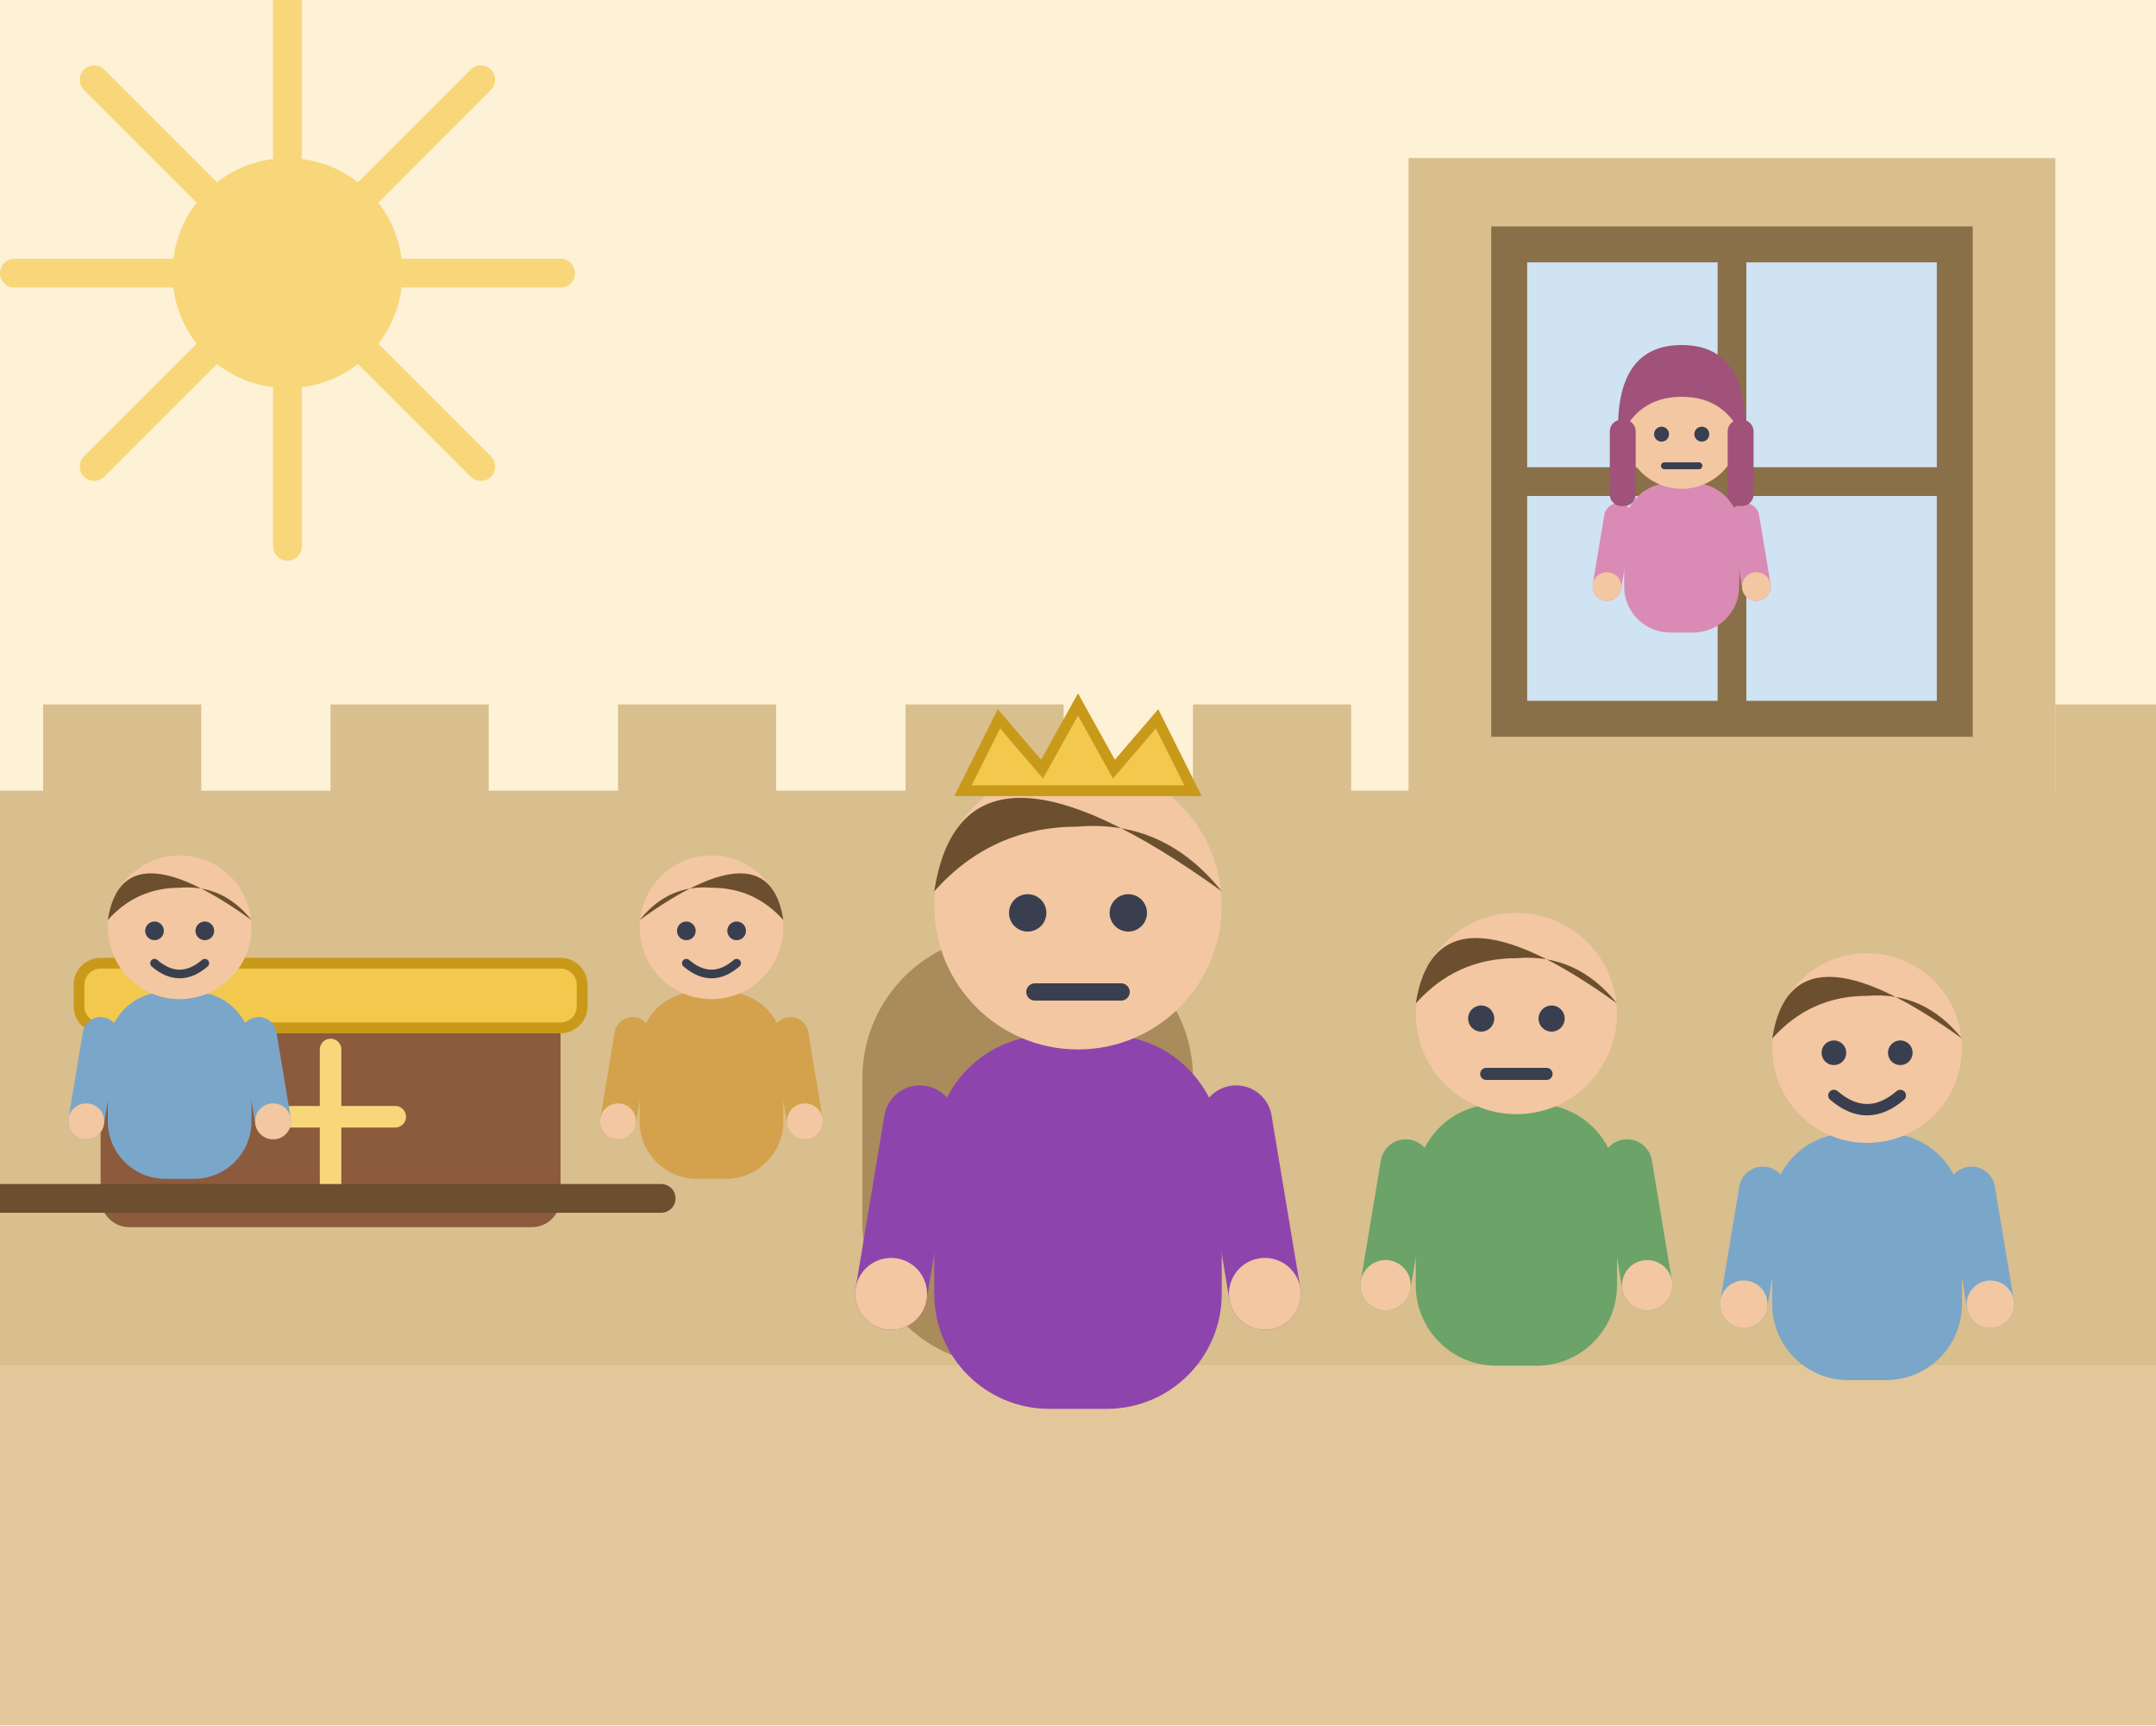
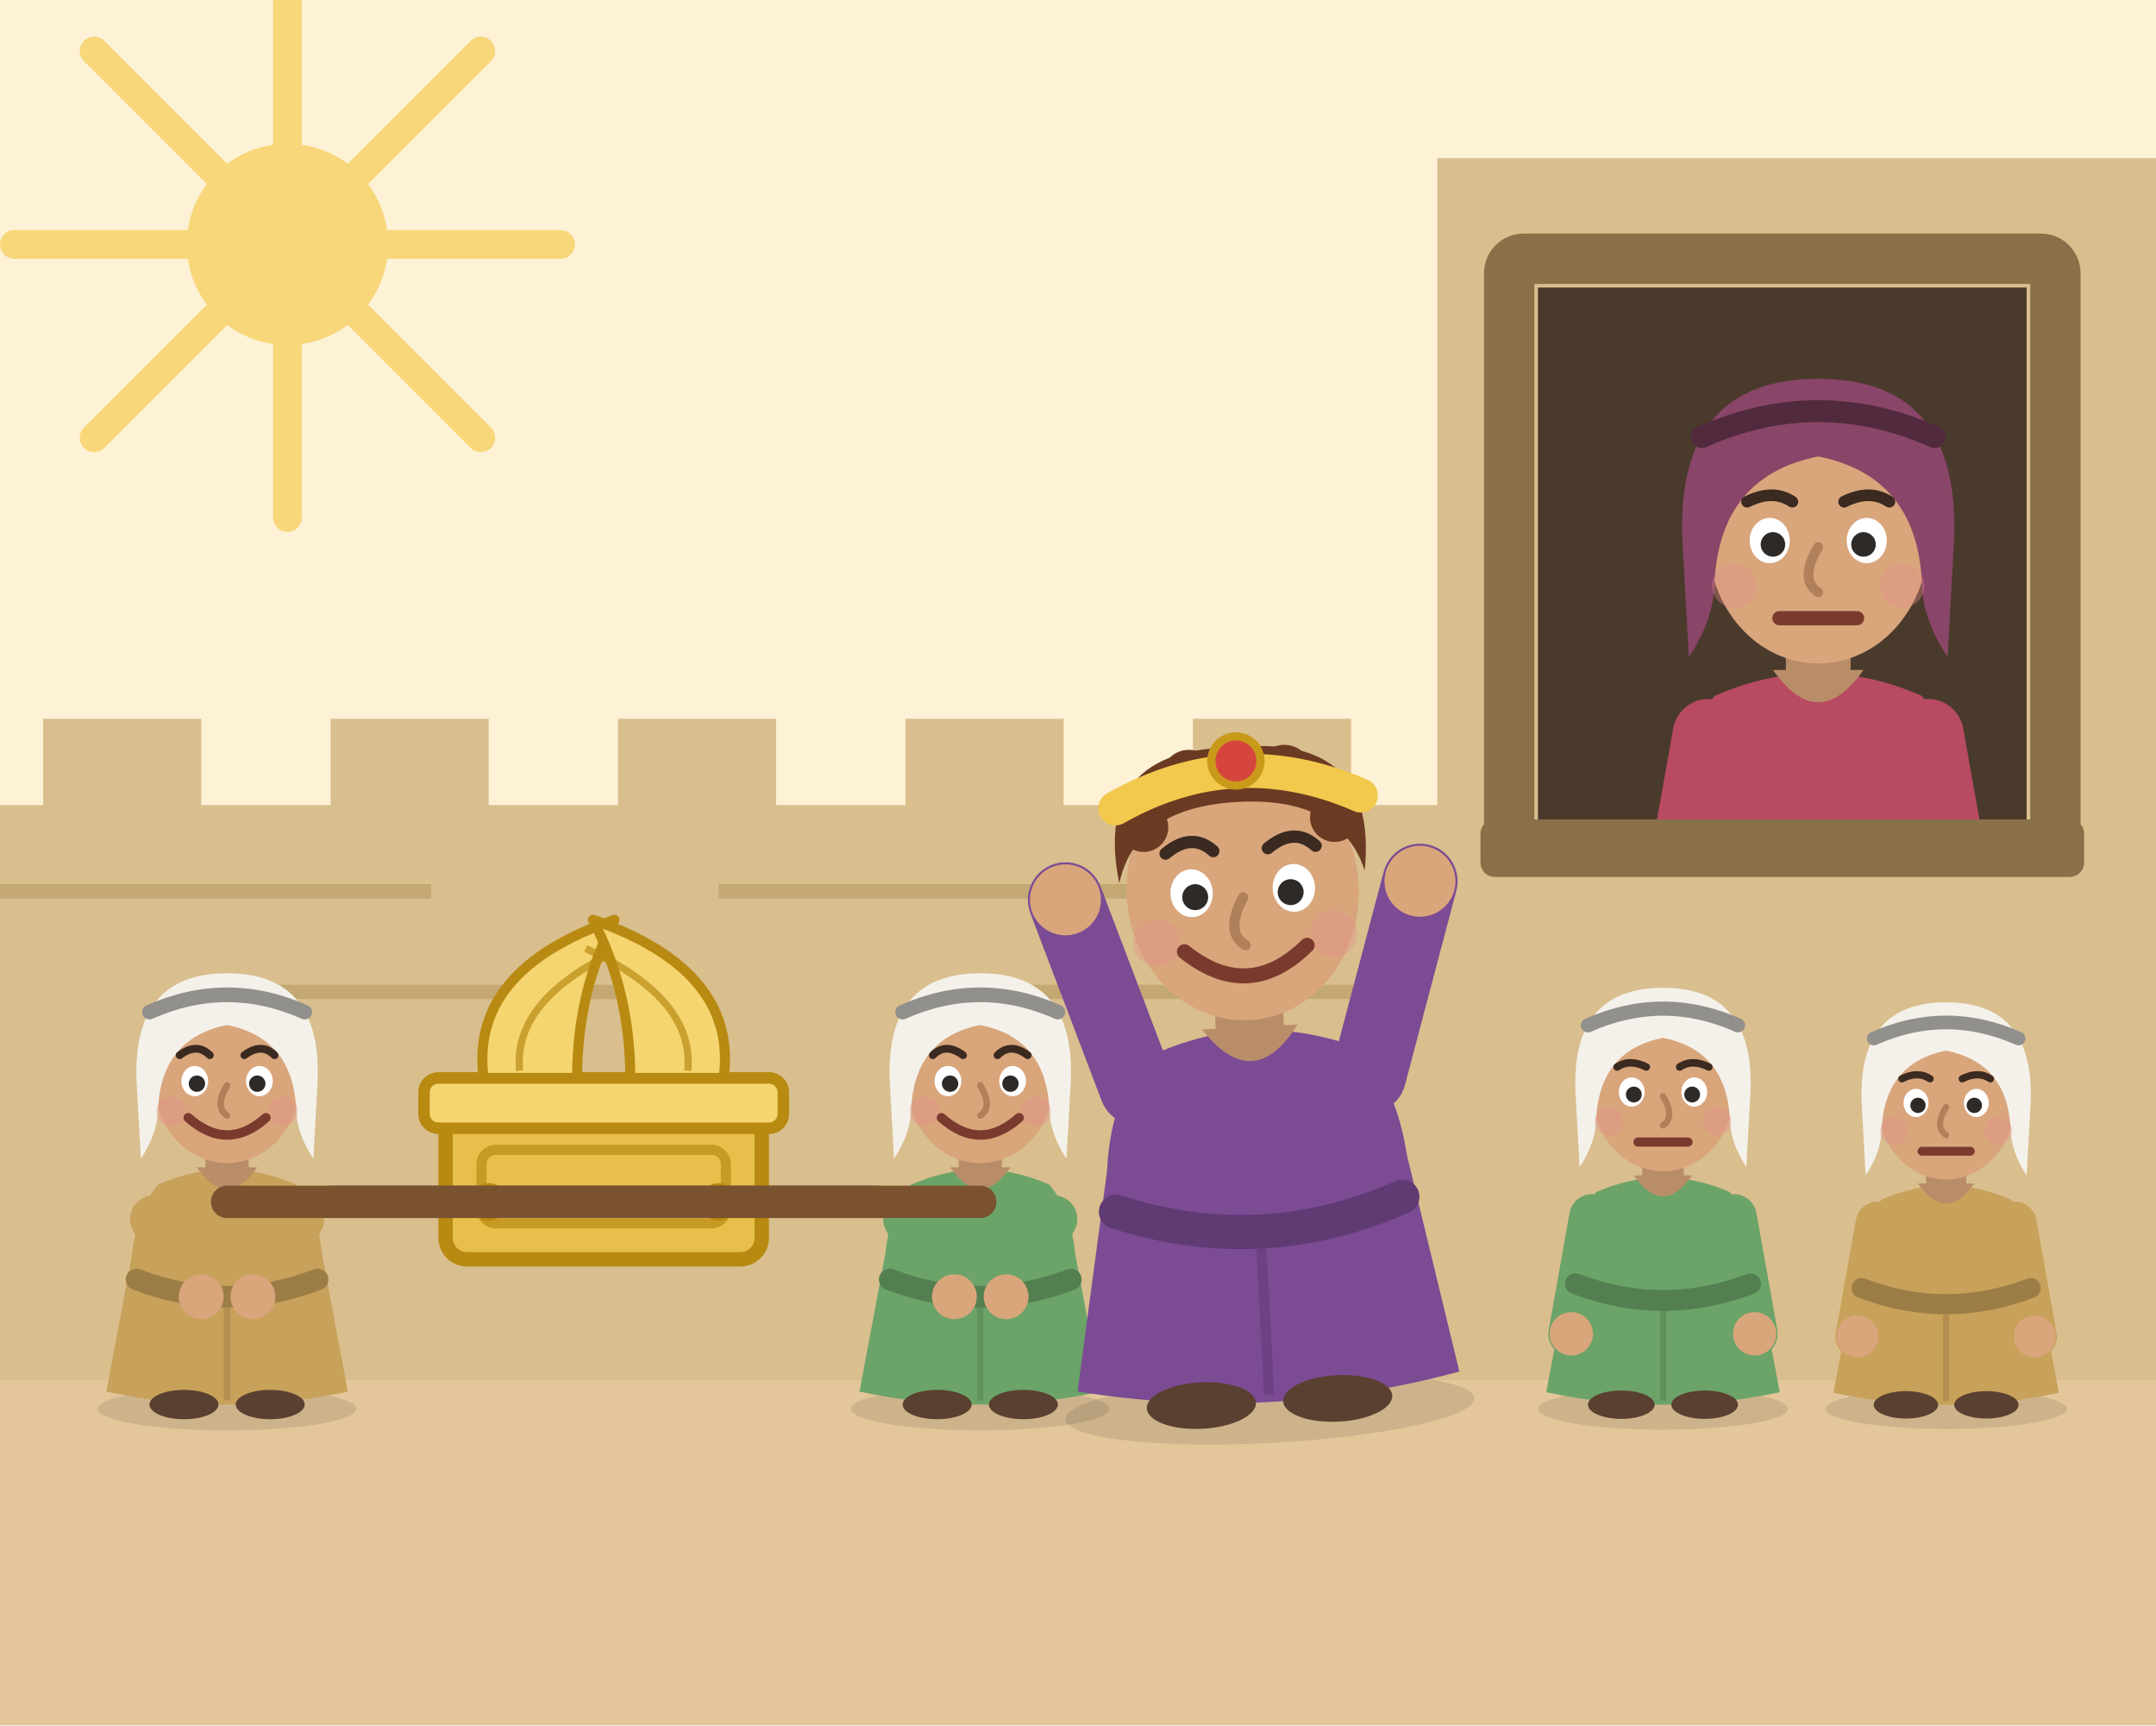
<svg xmlns="http://www.w3.org/2000/svg" viewBox="0 0 300 240">
  <rect width="300" height="240" fill="#FDF1D6" />
  <rect y="190" width="300" height="50" fill="#E3C79A" />
-   <line x1="40" y1="38" x2="78.0" y2="38.0" stroke="#F7D77A" stroke-width="4" stroke-linecap="round" />
-   <line x1="40" y1="38" x2="66.9" y2="64.9" stroke="#F7D77A" stroke-width="4" stroke-linecap="round" />
-   <line x1="40" y1="38" x2="40.0" y2="76.0" stroke="#F7D77A" stroke-width="4" stroke-linecap="round" />
-   <line x1="40" y1="38" x2="13.1" y2="64.9" stroke="#F7D77A" stroke-width="4" stroke-linecap="round" />
-   <line x1="40" y1="38" x2="2.0" y2="38.0" stroke="#F7D77A" stroke-width="4" stroke-linecap="round" />
-   <line x1="40" y1="38" x2="13.1" y2="11.1" stroke="#F7D77A" stroke-width="4" stroke-linecap="round" />
-   <line x1="40" y1="38" x2="40.0" y2="0.0" stroke="#F7D77A" stroke-width="4" stroke-linecap="round" />
-   <line x1="40" y1="38" x2="66.9" y2="11.1" stroke="#F7D77A" stroke-width="4" stroke-linecap="round" />
-   <circle cx="40" cy="38" r="16" fill="#F7D77A" />
-   <rect x="0" y="110" width="300" height="80" fill="#D9BE8E" />
-   <rect x="6" y="98" width="22" height="16" fill="#D9BE8E" />
-   <rect x="46" y="98" width="22" height="16" fill="#D9BE8E" />
-   <rect x="86" y="98" width="22" height="16" fill="#D9BE8E" />
-   <rect x="126" y="98" width="22" height="16" fill="#D9BE8E" />
-   <rect x="166" y="98" width="22" height="16" fill="#D9BE8E" />
-   <rect x="206" y="98" width="22" height="16" fill="#D9BE8E" />
-   <rect x="246" y="98" width="22" height="16" fill="#D9BE8E" />
-   <rect x="286" y="98" width="22" height="16" fill="#D9BE8E" />
-   <rect x="120" y="130" width="46" height="60" rx="20" fill="#A98B5C" />
-   <rect x="196" y="22" width="90" height="100" fill="#D9BE8E" />
-   <rect x="210" y="34" width="62" height="66" fill="#CFE3F2" stroke="#8A7048" stroke-width="5" />
-   <path d="M241.0 34v66M210 67.0h62" stroke="#8A7048" stroke-width="4" />
-   <g transform="translate(222,48) scale(0.4)">
-     <line x1="8" y1="60" x2="4" y2="84" stroke="#D98BB5" stroke-width="10" stroke-linecap="round" />
-     <circle cx="4" cy="84" r="5" fill="#F2C7A1" />
-     <line x1="52" y1="60" x2="56" y2="84" stroke="#D98BB5" stroke-width="10" stroke-linecap="round" />
-     <circle cx="56" cy="84" r="5" fill="#F2C7A1" />
-     <rect x="10" y="48" width="40" height="52" rx="16" fill="#D98BB5" />
-     <circle cx="30" cy="30" r="20" fill="#F2C7A1" />
-     <rect x="5" y="26" width="9" height="30" rx="4" fill="#A0527A" />
-     <rect x="46" y="26" width="9" height="30" rx="4" fill="#A0527A" />
-     <path d="M8 34q-2-34 22-34q24 0 22 34q-6-16-22-16q-16 0-22 16z" fill="#A0527A" />
-     <circle cx="23" cy="31" r="2.6" fill="#3A3F4F" />
-     <circle cx="37" cy="31" r="2.6" fill="#3A3F4F" />
-     <path d="M24 42h12" stroke="#3A3F4F" stroke-width="2.4" stroke-linecap="round" />
-   </g>
-   <rect x="14" y="140" width="64" height="30.72" rx="4" fill="#8C5A3C" />
-   <rect x="11" y="134" width="70" height="9" rx="3" fill="#F2C94C" stroke="#C99A1A" stroke-width="1.5" />
-   <path d="M46.0 146v18.72M37.0 155.36h18" stroke="#F7D77A" stroke-width="3" stroke-linecap="round" />
-   <line x1="0" y1="166.72" x2="92" y2="166.72" stroke="#6B4F2F" stroke-width="4" stroke-linecap="round" />
-   <g transform="translate(10,114) scale(0.5)">
-     <line x1="8" y1="60" x2="4" y2="84" stroke="#7AA6C9" stroke-width="10" stroke-linecap="round" />
-     <circle cx="4" cy="84" r="5" fill="#F2C7A1" />
-     <line x1="52" y1="60" x2="56" y2="84" stroke="#7AA6C9" stroke-width="10" stroke-linecap="round" />
-     <circle cx="56" cy="84" r="5" fill="#F2C7A1" />
-     <rect x="10" y="48" width="40" height="52" rx="16" fill="#7AA6C9" />
-     <circle cx="30" cy="30" r="20" fill="#F2C7A1" />
-     <path d="M10 28q4-26 40 0q-8-10-20-9q-12 0-20 9z" fill="#6B4F2F" />
-     <circle cx="23" cy="31" r="2.6" fill="#3A3F4F" />
-     <circle cx="37" cy="31" r="2.6" fill="#3A3F4F" />
-     <path d="M23 40q7 6 14 0" stroke="#3A3F4F" stroke-width="2.4" fill="none" stroke-linecap="round" />
-   </g>
-   <g transform="translate(114.0,114) scale(-0.5,0.5)">
-     <line x1="8" y1="60" x2="4" y2="84" stroke="#D4A24C" stroke-width="10" stroke-linecap="round" />
-     <circle cx="4" cy="84" r="5" fill="#F2C7A1" />
-     <line x1="52" y1="60" x2="56" y2="84" stroke="#D4A24C" stroke-width="10" stroke-linecap="round" />
-     <circle cx="56" cy="84" r="5" fill="#F2C7A1" />
-     <rect x="10" y="48" width="40" height="52" rx="16" fill="#D4A24C" />
-     <circle cx="30" cy="30" r="20" fill="#F2C7A1" />
-     <path d="M10 28q4-26 40 0q-8-10-20-9q-12 0-20 9z" fill="#6B4F2F" />
-     <circle cx="23" cy="31" r="2.6" fill="#3A3F4F" />
-     <circle cx="37" cy="31" r="2.6" fill="#3A3F4F" />
-     <path d="M23 40q7 6 14 0" stroke="#3A3F4F" stroke-width="2.4" fill="none" stroke-linecap="round" />
-   </g>
-   <g transform="translate(120,96) scale(1.0)">
-     <line x1="8" y1="60" x2="4" y2="84" stroke="#8E44AD" stroke-width="10" stroke-linecap="round" />
-     <circle cx="4" cy="84" r="5" fill="#F2C7A1" />
-     <line x1="52" y1="60" x2="56" y2="84" stroke="#8E44AD" stroke-width="10" stroke-linecap="round" />
-     <circle cx="56" cy="84" r="5" fill="#F2C7A1" />
-     <rect x="10" y="48" width="40" height="52" rx="16" fill="#8E44AD" />
-     <circle cx="30" cy="30" r="20" fill="#F2C7A1" />
-     <path d="M10 28q4-26 40 0q-8-10-20-9q-12 0-20 9z" fill="#6B4F2F" />
-     <path d="M14 14l5-10l6 7l5-9l5 9l6-7l5 10z" fill="#F2C94C" stroke="#C99A1A" stroke-width="1.5" />
-     <circle cx="23" cy="31" r="2.6" fill="#3A3F4F" />
-     <circle cx="37" cy="31" r="2.6" fill="#3A3F4F" />
-     <path d="M24 42h12" stroke="#3A3F4F" stroke-width="2.4" stroke-linecap="round" />
-   </g>
-   <g transform="translate(190,120) scale(0.7)">
-     <line x1="8" y1="60" x2="4" y2="84" stroke="#6BA368" stroke-width="10" stroke-linecap="round" />
-     <circle cx="4" cy="84" r="5" fill="#F2C7A1" />
-     <line x1="52" y1="60" x2="56" y2="84" stroke="#6BA368" stroke-width="10" stroke-linecap="round" />
-     <circle cx="56" cy="84" r="5" fill="#F2C7A1" />
-     <rect x="10" y="48" width="40" height="52" rx="16" fill="#6BA368" />
-     <circle cx="30" cy="30" r="20" fill="#F2C7A1" />
-     <path d="M10 28q4-26 40 0q-8-10-20-9q-12 0-20 9z" fill="#6B4F2F" />
-     <circle cx="23" cy="31" r="2.6" fill="#3A3F4F" />
-     <circle cx="37" cy="31" r="2.6" fill="#3A3F4F" />
-     <path d="M24 42h12" stroke="#3A3F4F" stroke-width="2.4" stroke-linecap="round" />
-   </g>
-   <g transform="translate(240,126) scale(0.66)">
-     <line x1="8" y1="60" x2="4" y2="84" stroke="#7AA6C9" stroke-width="10" stroke-linecap="round" />
-     <circle cx="4" cy="84" r="5" fill="#F2C7A1" />
-     <line x1="52" y1="60" x2="56" y2="84" stroke="#7AA6C9" stroke-width="10" stroke-linecap="round" />
-     <circle cx="56" cy="84" r="5" fill="#F2C7A1" />
-     <rect x="10" y="48" width="40" height="52" rx="16" fill="#7AA6C9" />
-     <circle cx="30" cy="30" r="20" fill="#F2C7A1" />
-     <path d="M10 28q4-26 40 0q-8-10-20-9q-12 0-20 9z" fill="#6B4F2F" />
-     <circle cx="23" cy="31" r="2.6" fill="#3A3F4F" />
-     <circle cx="37" cy="31" r="2.6" fill="#3A3F4F" />
-     <path d="M23 40q7 6 14 0" stroke="#3A3F4F" stroke-width="2.4" fill="none" stroke-linecap="round" />
+   <line x1="40" y1="34" x2="78.0" y2="34.0" stroke="#F7D77A" stroke-width="4" stroke-linecap="round" />
+   <line x1="40" y1="34" x2="66.9" y2="60.9" stroke="#F7D77A" stroke-width="4" stroke-linecap="round" />
+   <line x1="40" y1="34" x2="40.0" y2="72.0" stroke="#F7D77A" stroke-width="4" stroke-linecap="round" />
+   <line x1="40" y1="34" x2="13.1" y2="60.9" stroke="#F7D77A" stroke-width="4" stroke-linecap="round" />
+   <line x1="40" y1="34" x2="2.0" y2="34.0" stroke="#F7D77A" stroke-width="4" stroke-linecap="round" />
+   <line x1="40" y1="34" x2="13.1" y2="7.1" stroke="#F7D77A" stroke-width="4" stroke-linecap="round" />
+   <line x1="40" y1="34" x2="40.0" y2="-4.0" stroke="#F7D77A" stroke-width="4" stroke-linecap="round" />
+   <line x1="40" y1="34" x2="66.9" y2="7.1" stroke="#F7D77A" stroke-width="4" stroke-linecap="round" />
+   <circle cx="40" cy="34" r="14" fill="#F7D77A" />
+   <rect x="0" y="112" width="300" height="80" fill="#D9BE8E" />
+   <rect x="6" y="100" width="22" height="16" fill="#D9BE8E" />
+   <rect x="46" y="100" width="22" height="16" fill="#D9BE8E" />
+   <rect x="86" y="100" width="22" height="16" fill="#D9BE8E" />
+   <rect x="126" y="100" width="22" height="16" fill="#D9BE8E" />
+   <rect x="166" y="100" width="22" height="16" fill="#D9BE8E" />
+   <rect x="206" y="100" width="22" height="16" fill="#D9BE8E" />
+   <rect x="246" y="100" width="22" height="16" fill="#D9BE8E" />
+   <rect x="286" y="100" width="22" height="16" fill="#D9BE8E" />
+   <path d="M0 124h60M30 138h60" stroke="#C4A874" stroke-width="2" />
+   <path d="M100 124h60M130 138h60" stroke="#C4A874" stroke-width="2" />
+   <path d="M200 124h60M230 138h60" stroke="#C4A874" stroke-width="2" />
+   <rect x="200" y="22" width="100" height="170" fill="#D9BE8E" />
+   <defs>
+     <clipPath id="wc">
+       <rect x="214" y="40" width="68" height="74" />
+     </clipPath>
+   </defs>
+   <rect x="214" y="40" width="68" height="74" fill="#4A3A2C" />
+   <g clip-path="url(#wc)">
+     <g transform="translate(226,50) scale(0.9)">
+       <ellipse cx="30" cy="104" rx="30" ry="5" fill="#000" opacity=".1" />
+       <line x1="13" y1="58" x2="8" y2="86" stroke="#B84A62" stroke-width="11" stroke-linecap="round" />
+       <line x1="47" y1="58" x2="52" y2="86" stroke="#B84A62" stroke-width="11" stroke-linecap="round" />
+       <rect x="25" y="40" width="10" height="14" rx="4" fill="#BA8D69" />
+       <path d="M14 52Q30 45 46 52Q51 58 52 68L58 100Q30 106 2 100L8 68Q9 58 14 52Z" fill="#B84A62" />
+       <path d="M9 74Q30 82 51 74" stroke="#8F394C" stroke-width="5" fill="none" stroke-linecap="round" />
+       <path d="M30 80V102" stroke="#8F394C" stroke-width="1.5" opacity=".5" />
+       <ellipse cx="20" cy="103" rx="8" ry="3.4" fill="#5A4030" />
+       <ellipse cx="40" cy="103" rx="8" ry="3.4" fill="#5A4030" />
+       <path d="M23 48Q30 58 37 48Z" fill="#BA8D69" />
+       <circle cx="8" cy="86" r="5.2" fill="#D9A57B" />
+       <circle cx="52" cy="86" r="5.2" fill="#D9A57B" />
+       <ellipse cx="30" cy="28" rx="17" ry="19" fill="#D9A57B" />
+       <path d="M30 3Q8 3 9 28L10 46Q14 40 14 34Q15 18 30 15Q45 18 46 34Q46 40 50 46L51 28Q52 3 30 3Z" fill="#8A4668" />
+       <path d="M12 12Q30 4 48 12" stroke="#522A3E" stroke-width="3.4" fill="none" stroke-linecap="round" />
+       <ellipse cx="22.5" cy="28" rx="3.1" ry="3.5" fill="#fff" />
+       <ellipse cx="37.5" cy="28" rx="3.1" ry="3.5" fill="#fff" />
+       <circle cx="23" cy="28.6" r="1.9" fill="#2E2A28" />
+       <circle cx="37" cy="28.6" r="1.9" fill="#2E2A28" />
+       <circle cx="17" cy="35" r="3.4" fill="#E58E8E" opacity=".35" />
+       <circle cx="43" cy="35" r="3.4" fill="#E58E8E" opacity=".35" />
+       <path d="M30 29q-3 5 0 7" stroke="#B0805A" stroke-width="1.5" fill="none" stroke-linecap="round" />
+       <path d="M24 40h12" stroke="#7A3B2E" stroke-width="2.2" stroke-linecap="round" />
+       <path d="M19 22q4-2 7 0M34 22q4-2 7 0" stroke="#3A2A20" stroke-width="1.8" fill="none" stroke-linecap="round" />
+     </g>
+   </g>
+   <rect x="210" y="36" width="76" height="82" fill="none" stroke="#8A7048" stroke-width="7" rx="2" />
+   <rect x="206" y="114" width="84" height="8" rx="2" fill="#8A7048" />
+   <g transform="translate(13.6,133.6) scale(0.6)">
+     <ellipse cx="30" cy="104" rx="30" ry="5" fill="#000" opacity=".1" />
+     <line x1="13" y1="60" x2="24" y2="78" stroke="#C8A15A" stroke-width="11" stroke-linecap="round" />
+     <line x1="47" y1="60" x2="36" y2="78" stroke="#C8A15A" stroke-width="11" stroke-linecap="round" />
+     <rect x="25" y="40" width="10" height="14" rx="4" fill="#BA8D69" />
+     <path d="M14 52Q30 45 46 52Q51 58 52 68L58 100Q30 106 2 100L8 68Q9 58 14 52Z" fill="#C8A15A" />
+     <path d="M9 74Q30 82 51 74" stroke="#9C7D46" stroke-width="5" fill="none" stroke-linecap="round" />
+     <path d="M30 80V102" stroke="#9C7D46" stroke-width="1.5" opacity=".5" />
+     <ellipse cx="20" cy="103" rx="8" ry="3.4" fill="#5A4030" />
+     <ellipse cx="40" cy="103" rx="8" ry="3.4" fill="#5A4030" />
+     <path d="M23 48Q30 58 37 48Z" fill="#BA8D69" />
+     <circle cx="24" cy="78" r="5.2" fill="#D9A57B" />
+     <circle cx="36" cy="78" r="5.2" fill="#D9A57B" />
+     <ellipse cx="30" cy="28" rx="17" ry="19" fill="#D9A57B" />
+     <path d="M30 3Q8 3 9 28L10 46Q14 40 14 34Q15 18 30 15Q45 18 46 34Q46 40 50 46L51 28Q52 3 30 3Z" fill="#F4F1EA" />
+     <path d="M12 12Q30 4 48 12" stroke="#92908C" stroke-width="3.4" fill="none" stroke-linecap="round" />
+     <ellipse cx="22.5" cy="28" rx="3.1" ry="3.5" fill="#fff" />
+     <ellipse cx="37.5" cy="28" rx="3.1" ry="3.5" fill="#fff" />
+     <circle cx="23" cy="28.6" r="1.9" fill="#2E2A28" />
+     <circle cx="37" cy="28.6" r="1.9" fill="#2E2A28" />
+     <circle cx="17" cy="35" r="3.4" fill="#E58E8E" opacity=".35" />
+     <circle cx="43" cy="35" r="3.4" fill="#E58E8E" opacity=".35" />
+     <path d="M30 29q-3 5 0 7" stroke="#B0805A" stroke-width="1.5" fill="none" stroke-linecap="round" />
+     <path d="M21 36.5q9 8 18 0" stroke="#7A3B2E" stroke-width="2.2" fill="none" stroke-linecap="round" />
+     <path d="M19 22q4-3 7 0M34 22q4-3 7 0" stroke="#3A2A20" stroke-width="1.8" fill="none" stroke-linecap="round" />
+   </g>
+   <g transform="translate(154.4,133.6) scale(-0.6,0.6)">
+     <ellipse cx="30" cy="104" rx="30" ry="5" fill="#000" opacity=".1" />
+     <line x1="13" y1="60" x2="24" y2="78" stroke="#6BA368" stroke-width="11" stroke-linecap="round" />
+     <line x1="47" y1="60" x2="36" y2="78" stroke="#6BA368" stroke-width="11" stroke-linecap="round" />
+     <rect x="25" y="40" width="10" height="14" rx="4" fill="#BA8D69" />
+     <path d="M14 52Q30 45 46 52Q51 58 52 68L58 100Q30 106 2 100L8 68Q9 58 14 52Z" fill="#6BA368" />
+     <path d="M9 74Q30 82 51 74" stroke="#537F51" stroke-width="5" fill="none" stroke-linecap="round" />
+     <path d="M30 80V102" stroke="#537F51" stroke-width="1.5" opacity=".5" />
+     <ellipse cx="20" cy="103" rx="8" ry="3.4" fill="#5A4030" />
+     <ellipse cx="40" cy="103" rx="8" ry="3.4" fill="#5A4030" />
+     <path d="M23 48Q30 58 37 48Z" fill="#BA8D69" />
+     <circle cx="24" cy="78" r="5.2" fill="#D9A57B" />
+     <circle cx="36" cy="78" r="5.2" fill="#D9A57B" />
+     <ellipse cx="30" cy="28" rx="17" ry="19" fill="#D9A57B" />
+     <path d="M30 3Q8 3 9 28L10 46Q14 40 14 34Q15 18 30 15Q45 18 46 34Q46 40 50 46L51 28Q52 3 30 3Z" fill="#F4F1EA" />
+     <path d="M12 12Q30 4 48 12" stroke="#92908C" stroke-width="3.4" fill="none" stroke-linecap="round" />
+     <ellipse cx="22.5" cy="28" rx="3.1" ry="3.5" fill="#fff" />
+     <ellipse cx="37.5" cy="28" rx="3.1" ry="3.5" fill="#fff" />
+     <circle cx="23" cy="28.6" r="1.9" fill="#2E2A28" />
+     <circle cx="37" cy="28.6" r="1.9" fill="#2E2A28" />
+     <circle cx="17" cy="35" r="3.4" fill="#E58E8E" opacity=".35" />
+     <circle cx="43" cy="35" r="3.4" fill="#E58E8E" opacity=".35" />
+     <path d="M30 29q-3 5 0 7" stroke="#B0805A" stroke-width="1.5" fill="none" stroke-linecap="round" />
+     <path d="M21 36.5q9 8 18 0" stroke="#7A3B2E" stroke-width="2.2" fill="none" stroke-linecap="round" />
+     <path d="M19 22q4-3 7 0M34 22q4-3 7 0" stroke="#3A2A20" stroke-width="1.8" fill="none" stroke-linecap="round" />
+   </g>
+   <rect x="62.0" y="154.96" width="44" height="20.24" rx="3" fill="#E7BF4A" stroke="#B88A12" stroke-width="2" />
+   <rect x="67.0" y="159.96" width="34" height="10.24" rx="2" fill="none" stroke="#B88A12" stroke-width="1.4" opacity=".7" />
+   <rect x="59.0" y="149.96" width="50" height="7" rx="2" fill="#F5D570" stroke="#B88A12" stroke-width="1.6" />
+   <path d="M67.3 149.96Q65.3 134.96 85.5 127.96Q80.3 137.96 80.3 149.96Z" fill="#F5D570" stroke="#B88A12" stroke-width="1.4" stroke-linejoin="round" />
+   <path d="M72.3 148.96Q71.3 138.96 86.5 131.96" stroke="#B88A12" stroke-width="1" fill="none" opacity=".7" />
+   <path d="M100.7 149.96Q102.7 134.96 82.5 127.96Q87.7 137.96 87.7 149.96Z" fill="#F5D570" stroke="#B88A12" stroke-width="1.4" stroke-linejoin="round" />
+   <path d="M95.7 148.96Q96.7 138.96 81.5 131.96" stroke="#B88A12" stroke-width="1" fill="none" opacity=".7" />
+   <circle cx="68.0" cy="167.2" r="2.6" fill="#B88A12" />
+   <circle cx="100.0" cy="167.2" r="2.6" fill="#B88A12" />
+   <line x1="46.0" y1="167.2" x2="122.0" y2="167.2" stroke="#7A5230" stroke-width="4.5" stroke-linecap="round" />
+   <line x1="31.6" y1="167.2" x2="136.4" y2="167.2" stroke="#7A5230" stroke-width="4.5" stroke-linecap="round" />
+   <g transform="translate(148,97.2) scale(0.95)">
+     <g transform="rotate(-3 30 100)">
+       <ellipse cx="30" cy="104" rx="30" ry="5" fill="#000" opacity=".1" />
+       <line x1="13" y1="56" x2="4" y2="28" stroke="#7B4B94" stroke-width="11" stroke-linecap="round" />
+       <line x1="47" y1="56" x2="56" y2="28" stroke="#7B4B94" stroke-width="11" stroke-linecap="round" />
+       <rect x="25" y="40" width="10" height="14" rx="4" fill="#BA8D69" />
+       <path d="M14 52Q30 45 46 52Q51 58 52 68L58 100Q30 106 2 100L8 68Q9 58 14 52Z" fill="#7B4B94" />
+       <path d="M9 74Q30 82 51 74" stroke="#5F3A73" stroke-width="5" fill="none" stroke-linecap="round" />
+       <path d="M30 80V102" stroke="#5F3A73" stroke-width="1.5" opacity=".5" />
+       <ellipse cx="20" cy="103" rx="8" ry="3.4" fill="#5A4030" />
+       <ellipse cx="40" cy="103" rx="8" ry="3.4" fill="#5A4030" />
+       <path d="M23 48Q30 58 37 48Z" fill="#BA8D69" />
+       <circle cx="4" cy="28" r="5.2" fill="#D9A57B" />
+       <circle cx="56" cy="28" r="5.2" fill="#D9A57B" />
+       <ellipse cx="30" cy="28" rx="17" ry="19" fill="#D9A57B" />
+       <path d="M12 26Q9 6 30 7Q51 6 48 26Q45 15 30 15Q15 15 12 26Z" fill="#6B3A22" />
+       <circle cx="16" cy="18" r="3.6" fill="#6B3A22" />
+       <circle cx="44" cy="18" r="3.6" fill="#6B3A22" />
+       <circle cx="23" cy="11" r="4" fill="#6B3A22" />
+       <circle cx="37" cy="11" r="4" fill="#6B3A22" />
+       <path d="M12 15Q30 6 48 15" stroke="#F2C94C" stroke-width="5" fill="none" stroke-linecap="round" />
+       <circle cx="30" cy="9" r="3.6" fill="#D6453D" stroke="#C99A1A" stroke-width="1.2" />
+       <ellipse cx="22.5" cy="28" rx="3.1" ry="3.5" fill="#fff" />
+       <ellipse cx="37.5" cy="28" rx="3.1" ry="3.5" fill="#fff" />
+       <circle cx="23" cy="28.6" r="1.9" fill="#2E2A28" />
+       <circle cx="37" cy="28.6" r="1.9" fill="#2E2A28" />
+       <circle cx="17" cy="35" r="3.4" fill="#E58E8E" opacity=".35" />
+       <circle cx="43" cy="35" r="3.4" fill="#E58E8E" opacity=".35" />
+       <path d="M30 29q-3 5 0 7" stroke="#B0805A" stroke-width="1.5" fill="none" stroke-linecap="round" />
+       <path d="M21 36.5q9 8 18 0" stroke="#7A3B2E" stroke-width="2.2" fill="none" stroke-linecap="round" />
+       <path d="M19 22q4-3 7 0M34 22q4-3 7 0" stroke="#3A2A20" stroke-width="1.8" fill="none" stroke-linecap="round" />
+     </g>
+   </g>
+   <g transform="translate(248.8,135.68) scale(-0.58,0.58)">
+     <ellipse cx="30" cy="104" rx="30" ry="5" fill="#000" opacity=".1" />
+     <line x1="13" y1="58" x2="8" y2="86" stroke="#6BA368" stroke-width="11" stroke-linecap="round" />
+     <line x1="47" y1="58" x2="52" y2="86" stroke="#6BA368" stroke-width="11" stroke-linecap="round" />
+     <rect x="25" y="40" width="10" height="14" rx="4" fill="#BA8D69" />
+     <path d="M14 52Q30 45 46 52Q51 58 52 68L58 100Q30 106 2 100L8 68Q9 58 14 52Z" fill="#6BA368" />
+     <path d="M9 74Q30 82 51 74" stroke="#537F51" stroke-width="5" fill="none" stroke-linecap="round" />
+     <path d="M30 80V102" stroke="#537F51" stroke-width="1.5" opacity=".5" />
+     <ellipse cx="20" cy="103" rx="8" ry="3.4" fill="#5A4030" />
+     <ellipse cx="40" cy="103" rx="8" ry="3.4" fill="#5A4030" />
+     <path d="M23 48Q30 58 37 48Z" fill="#BA8D69" />
+     <circle cx="8" cy="86" r="5.2" fill="#D9A57B" />
+     <circle cx="52" cy="86" r="5.2" fill="#D9A57B" />
+     <ellipse cx="30" cy="28" rx="17" ry="19" fill="#D9A57B" />
+     <path d="M30 3Q8 3 9 28L10 46Q14 40 14 34Q15 18 30 15Q45 18 46 34Q46 40 50 46L51 28Q52 3 30 3Z" fill="#F4F1EA" />
+     <path d="M12 12Q30 4 48 12" stroke="#92908C" stroke-width="3.4" fill="none" stroke-linecap="round" />
+     <ellipse cx="22.5" cy="28" rx="3.1" ry="3.5" fill="#fff" />
+     <ellipse cx="37.5" cy="28" rx="3.1" ry="3.5" fill="#fff" />
+     <circle cx="23" cy="28.6" r="1.9" fill="#2E2A28" />
+     <circle cx="37" cy="28.6" r="1.9" fill="#2E2A28" />
+     <circle cx="17" cy="35" r="3.4" fill="#E58E8E" opacity=".35" />
+     <circle cx="43" cy="35" r="3.4" fill="#E58E8E" opacity=".35" />
+     <path d="M30 29q-3 5 0 7" stroke="#B0805A" stroke-width="1.5" fill="none" stroke-linecap="round" />
+     <path d="M24 40h12" stroke="#7A3B2E" stroke-width="2.2" stroke-linecap="round" />
+     <path d="M19 22q4-2 7 0M34 22q4-2 7 0" stroke="#3A2A20" stroke-width="1.8" fill="none" stroke-linecap="round" />
+   </g>
+   <g transform="translate(254,137.76) scale(0.56)">
+     <ellipse cx="30" cy="104" rx="30" ry="5" fill="#000" opacity=".1" />
+     <line x1="13" y1="58" x2="8" y2="86" stroke="#C8A15A" stroke-width="11" stroke-linecap="round" />
+     <line x1="47" y1="58" x2="52" y2="86" stroke="#C8A15A" stroke-width="11" stroke-linecap="round" />
+     <rect x="25" y="40" width="10" height="14" rx="4" fill="#BA8D69" />
+     <path d="M14 52Q30 45 46 52Q51 58 52 68L58 100Q30 106 2 100L8 68Q9 58 14 52Z" fill="#C8A15A" />
+     <path d="M9 74Q30 82 51 74" stroke="#9C7D46" stroke-width="5" fill="none" stroke-linecap="round" />
+     <path d="M30 80V102" stroke="#9C7D46" stroke-width="1.5" opacity=".5" />
+     <ellipse cx="20" cy="103" rx="8" ry="3.4" fill="#5A4030" />
+     <ellipse cx="40" cy="103" rx="8" ry="3.4" fill="#5A4030" />
+     <path d="M23 48Q30 58 37 48Z" fill="#BA8D69" />
+     <circle cx="8" cy="86" r="5.2" fill="#D9A57B" />
+     <circle cx="52" cy="86" r="5.2" fill="#D9A57B" />
+     <ellipse cx="30" cy="28" rx="17" ry="19" fill="#D9A57B" />
+     <path d="M30 3Q8 3 9 28L10 46Q14 40 14 34Q15 18 30 15Q45 18 46 34Q46 40 50 46L51 28Q52 3 30 3Z" fill="#F4F1EA" />
+     <path d="M12 12Q30 4 48 12" stroke="#92908C" stroke-width="3.4" fill="none" stroke-linecap="round" />
+     <ellipse cx="22.5" cy="28" rx="3.1" ry="3.5" fill="#fff" />
+     <ellipse cx="37.5" cy="28" rx="3.1" ry="3.5" fill="#fff" />
+     <circle cx="23" cy="28.6" r="1.9" fill="#2E2A28" />
+     <circle cx="37" cy="28.6" r="1.9" fill="#2E2A28" />
+     <circle cx="17" cy="35" r="3.4" fill="#E58E8E" opacity=".35" />
+     <circle cx="43" cy="35" r="3.4" fill="#E58E8E" opacity=".35" />
+     <path d="M30 29q-3 5 0 7" stroke="#B0805A" stroke-width="1.5" fill="none" stroke-linecap="round" />
+     <path d="M24 40h12" stroke="#7A3B2E" stroke-width="2.2" stroke-linecap="round" />
+     <path d="M19 22q4-2 7 0M34 22q4-2 7 0" stroke="#3A2A20" stroke-width="1.8" fill="none" stroke-linecap="round" />
  </g>
</svg>
